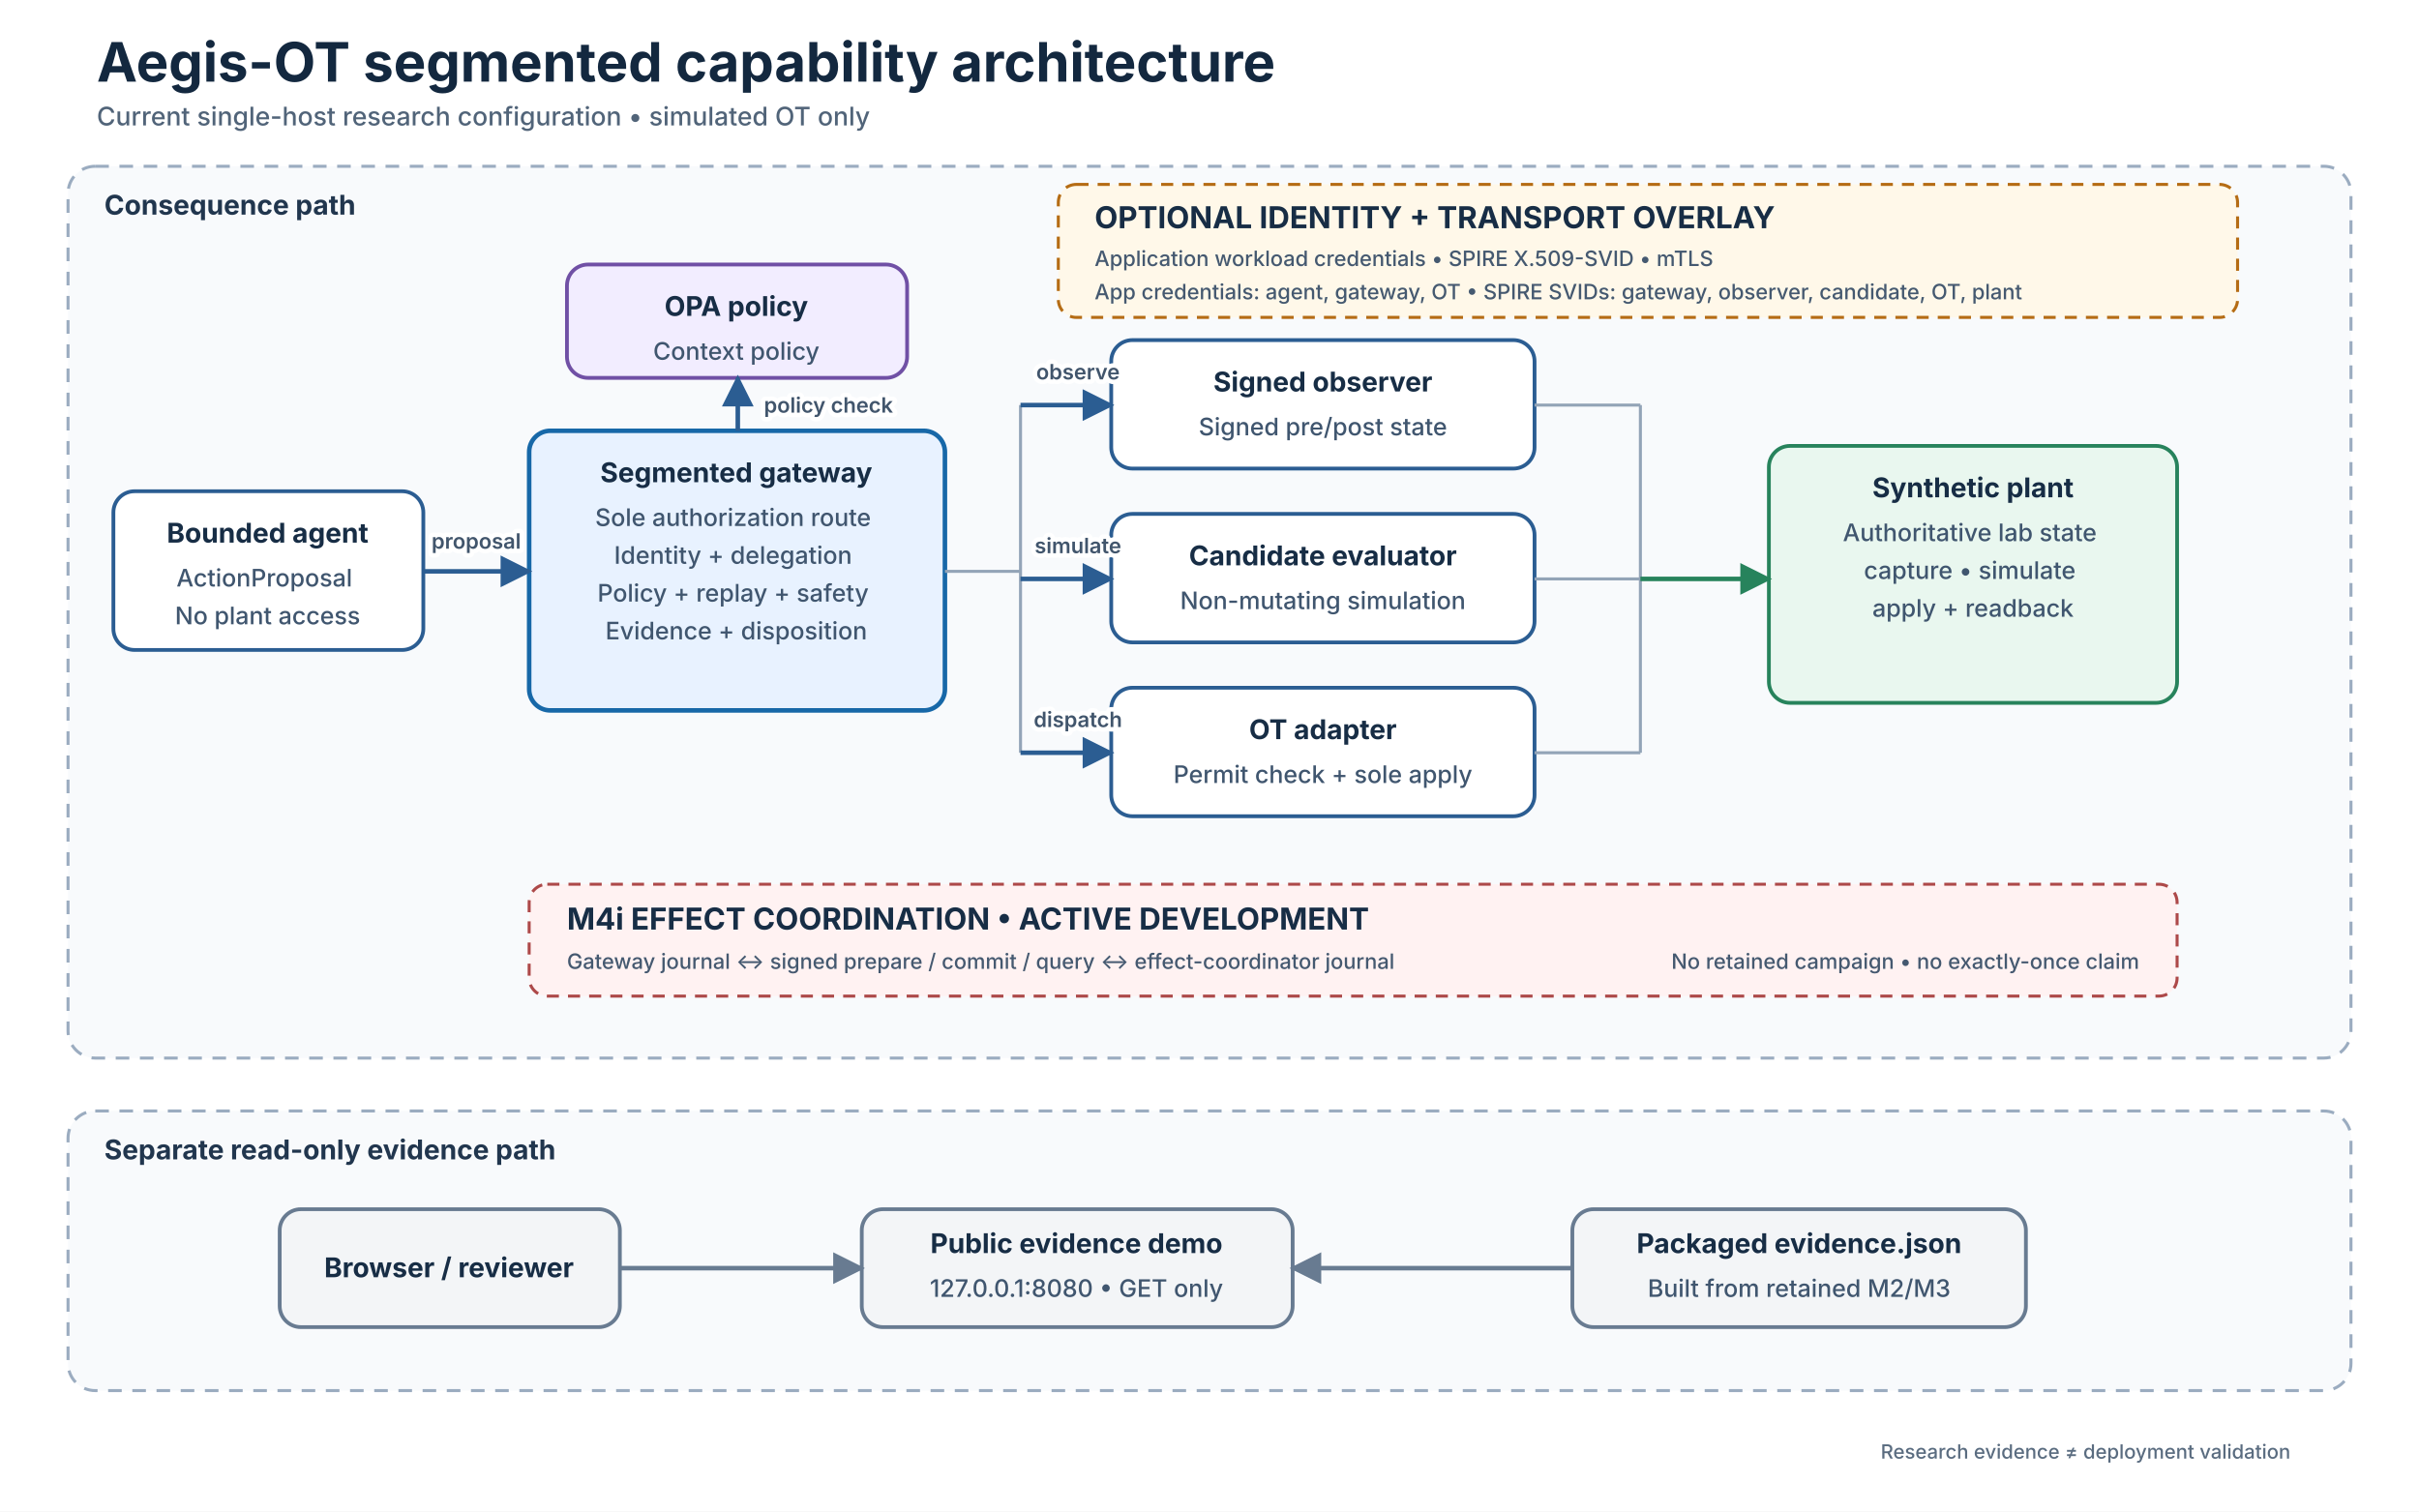
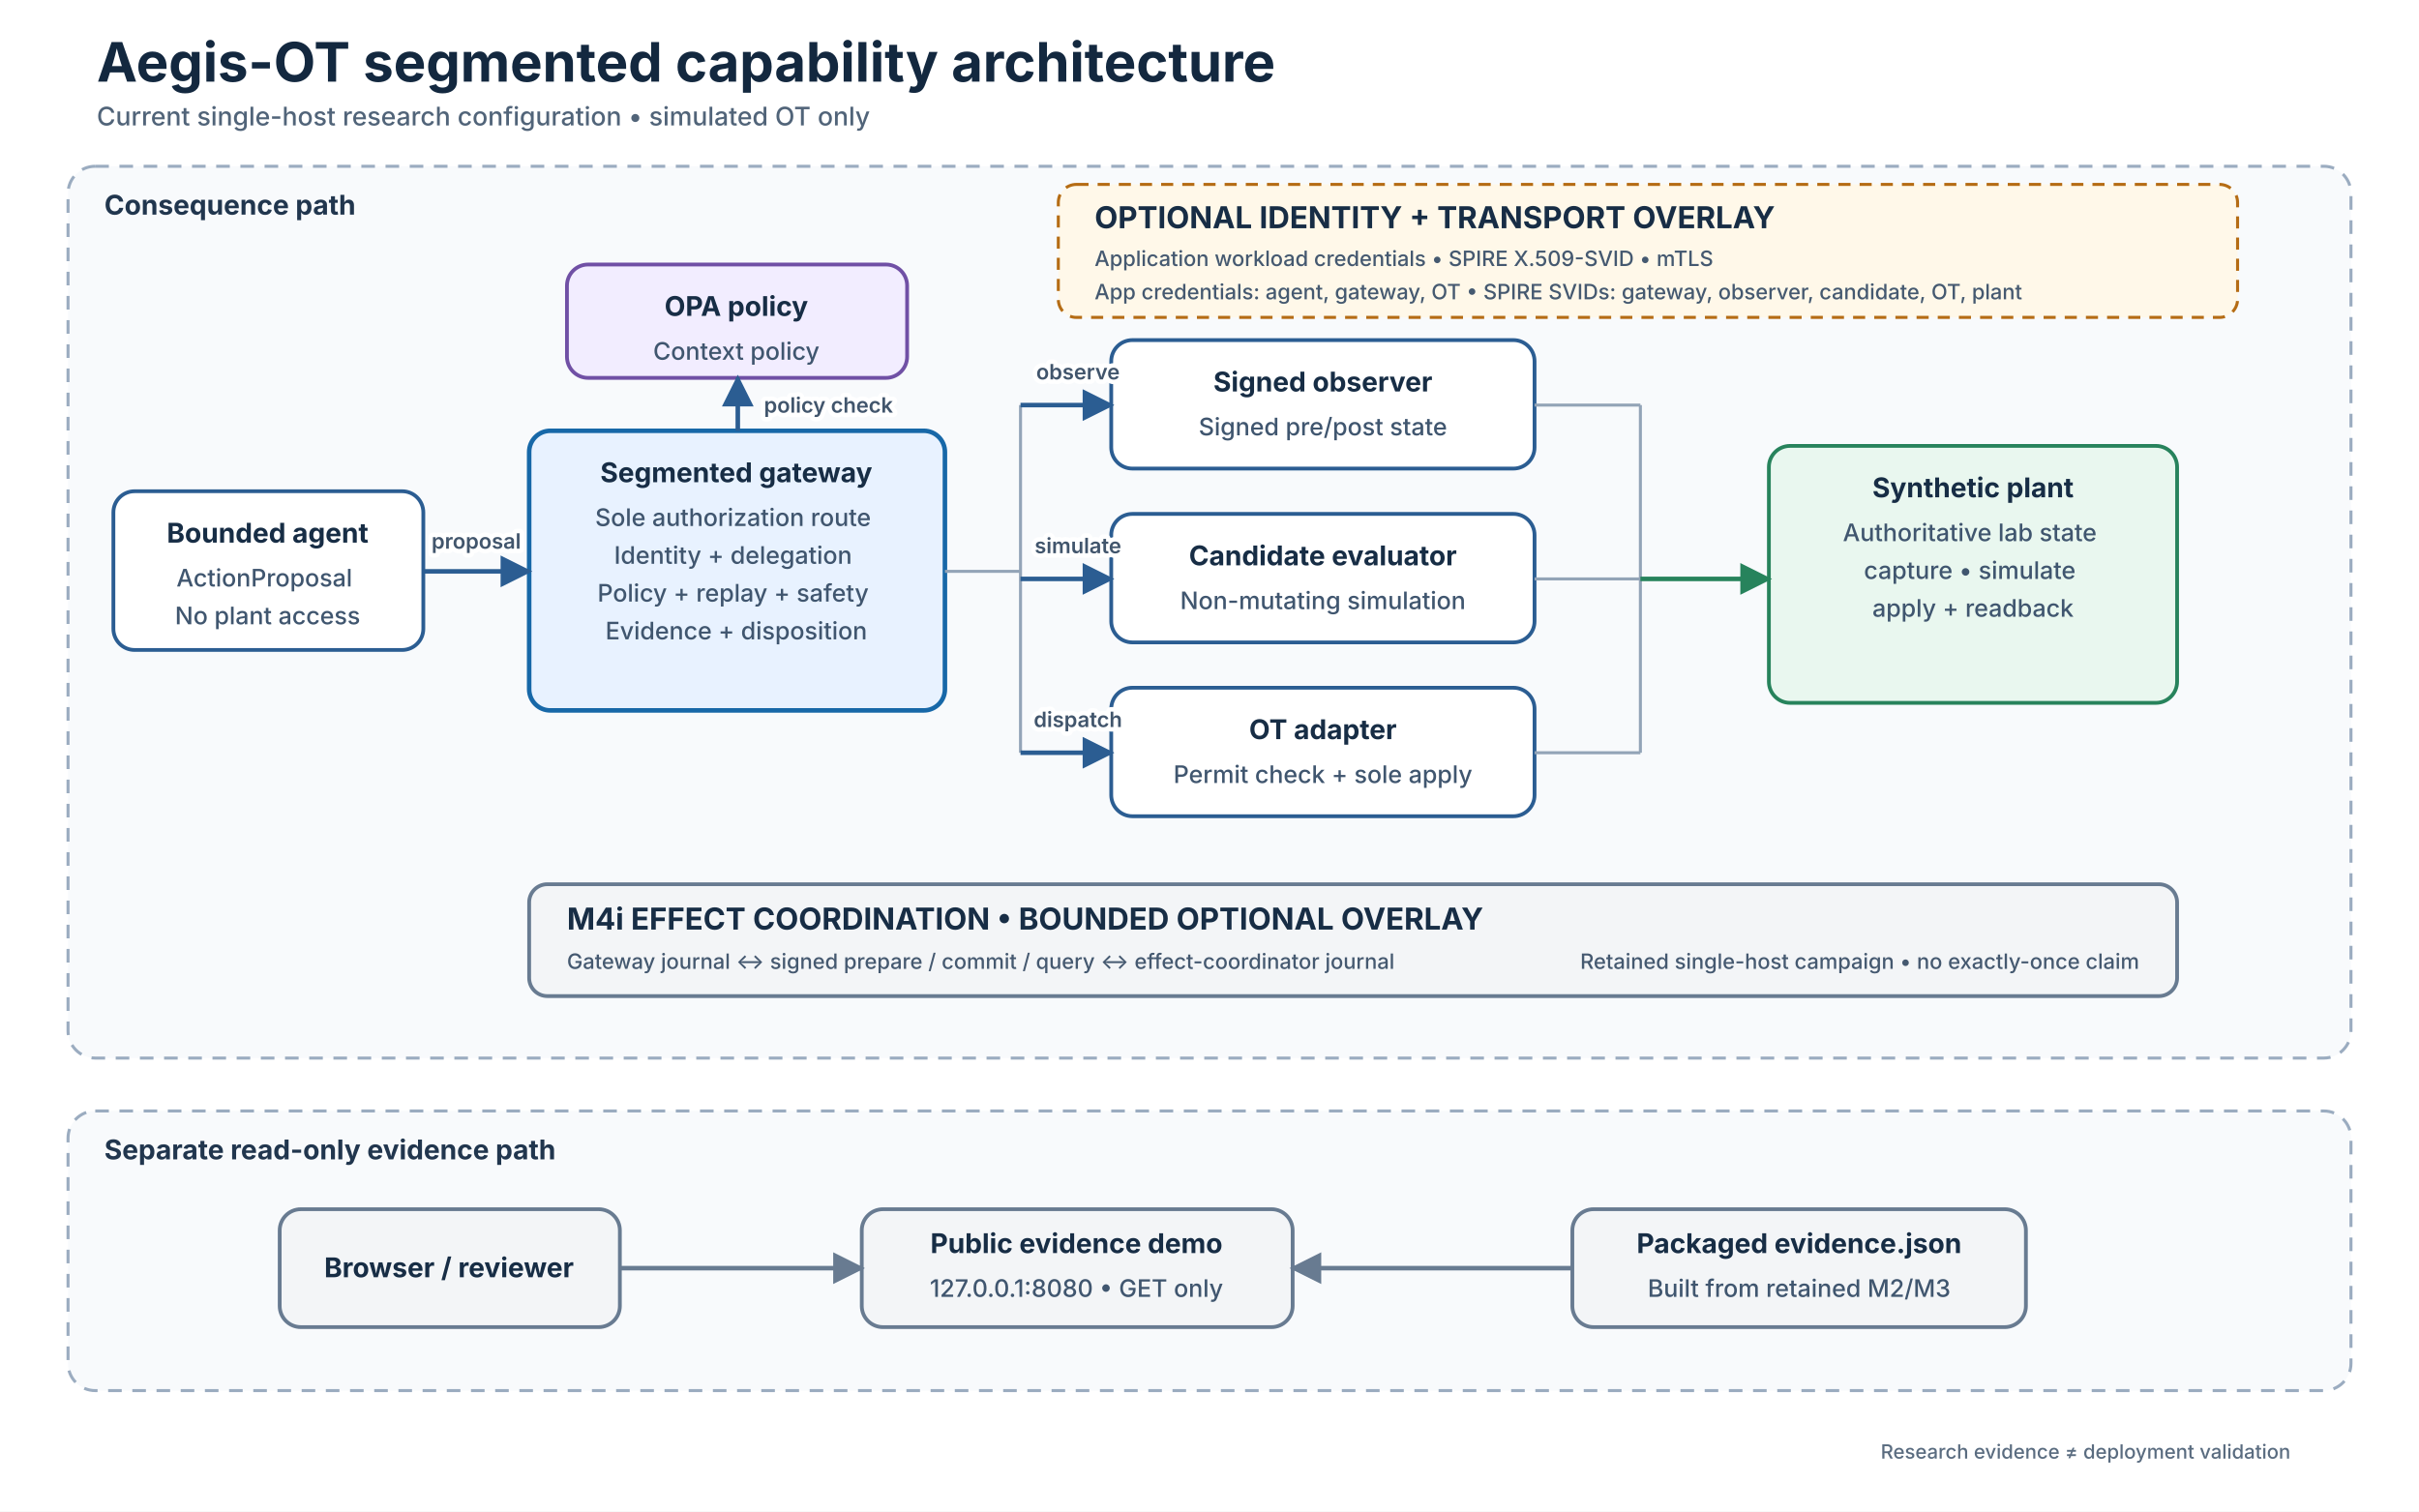
<svg xmlns="http://www.w3.org/2000/svg" width="1600" height="1000" viewBox="0 0 1600 1000" role="img" aria-labelledby="title description">
  <defs>
    <style>.page-title{font:700 36px -apple-system,BlinkMacSystemFont,'Segoe UI',sans-serif;fill:#13283f}
      .page-subtitle{font:500 17px -apple-system,BlinkMacSystemFont,'Segoe UI',sans-serif;fill:#516479}
      .lane-title{font:700 18px -apple-system,BlinkMacSystemFont,'Segoe UI',sans-serif;fill:#21364e}
      .section-title{font:700 20px -apple-system,BlinkMacSystemFont,'Segoe UI',sans-serif;fill:#172d45}
      .box-title{font:700 18px -apple-system,BlinkMacSystemFont,'Segoe UI',sans-serif;fill:#172d45}
      .box-text{font:500 14px -apple-system,BlinkMacSystemFont,'Segoe UI',sans-serif;fill:#455970}
      .box-text-large{font:500 16px -apple-system,BlinkMacSystemFont,'Segoe UI',sans-serif;fill:#40566f}
      .body-text{font:500 14px -apple-system,BlinkMacSystemFont,'Segoe UI',sans-serif;fill:#455970}
      .body-text-large{font:500 16px -apple-system,BlinkMacSystemFont,'Segoe UI',sans-serif;fill:#40566f}
      .small-text{font:500 13px -apple-system,BlinkMacSystemFont,'Segoe UI',sans-serif;fill:#5a6c80}
      .line-label{font:600 14px -apple-system,BlinkMacSystemFont,'Segoe UI',sans-serif;fill:#41556c;paint-order:stroke;stroke:#fff;stroke-width:6px;stroke-linejoin:round}
      .step-number{font:700 15px -apple-system,BlinkMacSystemFont,'Segoe UI',sans-serif;fill:#fff}
      .status-text{font:700 12px -apple-system,BlinkMacSystemFont,'Segoe UI',sans-serif;fill:#26394f}
      .lane{fill:#f8fafc;stroke:#9bacc0;stroke-width:2;stroke-dasharray:9 7}
      .lane-blue{fill:#f4f8fd;stroke:#89a6c5;stroke-width:2}
      .lane-green{fill:#f2faf6;stroke:#82b69c;stroke-width:2}
      .lane-amber{fill:#fffaf0;stroke:#c89543;stroke-width:2}
      .component{fill:#fff;stroke:#2b5d92;stroke-width:2.5}
      .primary{fill:#e8f2ff;stroke:#1768a8;stroke-width:3}
      .policy{fill:#f2edff;stroke:#7050a5;stroke-width:2.5}
      .plant{fill:#e9f7ef;stroke:#27835c;stroke-width:2.5}
      .evidence{fill:#f3f5f7;stroke:#687b91;stroke-width:2.5}
      .optional{fill:#fff8e9;stroke:#b56c14;stroke-width:2;stroke-dasharray:8 6}
      .active{fill:#fff2f2;stroke:#ad4949;stroke-width:2;stroke-dasharray:8 6}
      .outside{fill:#f7f7f8;stroke:#929aa4;stroke-width:2;stroke-dasharray:7 6}
      .terminal-good{fill:#e8f7ef;stroke:#27835c;stroke-width:2.5}
      .terminal-bad{fill:#fff0f0;stroke:#ad4949;stroke-width:2.5}
      .terminal-neutral{fill:#f3f5f7;stroke:#687b91;stroke-width:2.5}
      .flow{fill:none;stroke:#2b5d92;stroke-width:3;marker-end:url(#arrow-blue)}
      .return-flow{fill:none;stroke:#27835c;stroke-width:3;marker-end:url(#arrow-green)}
      .optional-flow{fill:none;stroke:#b56c14;stroke-width:2.5;stroke-dasharray:8 6;marker-end:url(#arrow-amber)}
      .active-flow{fill:none;stroke:#ad4949;stroke-width:2.5;stroke-dasharray:8 6;marker-end:url(#arrow-red)}
      .evidence-flow{fill:none;stroke:#687b91;stroke-width:3;marker-end:url(#arrow-gray)}
      .connector{stroke:#93a4b7;stroke-width:2;fill:none}
      .bus{stroke:#2b5d92;stroke-width:3;fill:none}
      .lifeline{stroke:#9bacc0;stroke-width:2;stroke-dasharray:7 6}
      .divider{stroke:#d7dee7;stroke-width:2}
      .status-implemented{fill:#e8f7ef;stroke:#27835c;stroke-width:1.5}
      .status-retained{fill:#e8f2ff;stroke:#1768a8;stroke-width:1.5}
      .status-optional{fill:#fff8e9;stroke:#b56c14;stroke-width:1.5}
      .status-active{fill:#fff2f2;stroke:#ad4949;stroke-width:1.5}
      .status-outside{fill:#f3f5f7;stroke:#929aa4;stroke-width:1.5}
      .phase-band{fill:#f8fafc;stroke:none}
      .phase-band-alt{fill:#eef5fb;stroke:none}
      .phase-label{font:700 12px -apple-system,BlinkMacSystemFont,'Segoe UI',sans-serif;fill:#687b91;letter-spacing:1px}</style>
    <marker id="arrow-blue" viewBox="0 0 10 10" refX="9" refY="5" markerWidth="7" markerHeight="7" orient="auto">
      <path d="M0 0 L10 5 L0 10 Z" fill="#2b5d92" />
    </marker>
    <marker id="arrow-green" viewBox="0 0 10 10" refX="9" refY="5" markerWidth="7" markerHeight="7" orient="auto">
      <path d="M0 0 L10 5 L0 10 Z" fill="#27835c" />
    </marker>
    <marker id="arrow-amber" viewBox="0 0 10 10" refX="9" refY="5" markerWidth="7" markerHeight="7" orient="auto">
      <path d="M0 0 L10 5 L0 10 Z" fill="#b56c14" />
    </marker>
    <marker id="arrow-red" viewBox="0 0 10 10" refX="9" refY="5" markerWidth="7" markerHeight="7" orient="auto">
      <path d="M0 0 L10 5 L0 10 Z" fill="#ad4949" />
    </marker>
    <marker id="arrow-gray" viewBox="0 0 10 10" refX="9" refY="5" markerWidth="7" markerHeight="7" orient="auto">
      <path d="M0 0 L10 5 L0 10 Z" fill="#687b91" />
    </marker>
  </defs>
  <rect width="1600" height="1000" fill="#fff" />
  <text x="64" y="54" class="page-title">Aegis-OT segmented capability architecture</text>
  <text x="64" y="83" class="page-subtitle">Current single-host research configuration • simulated OT only</text>
  <rect x="45" y="110" width="1510" height="590" rx="18" class="lane" />
  <text x="69" y="142" class="lane-title" text-anchor="start">Consequence path</text>
  <rect x="75" y="325" width="205" height="105" rx="14" class="component" />
  <text x="177" y="359" class="box-title" text-anchor="middle">Bounded agent</text>
  <text x="177" y="388" class="box-text-large" text-anchor="middle">
    <tspan x="177" dy="0">ActionProposal</tspan>
    <tspan x="177" dy="25">No plant access</tspan>
  </text>
  <rect x="350" y="285" width="275" height="185" rx="14" class="primary" />
  <text x="487" y="319" class="box-title" text-anchor="middle">Segmented gateway</text>
  <text x="487" y="348" class="box-text-large" text-anchor="middle">
    <tspan x="487" dy="0">Sole authorization route</tspan>
    <tspan x="487" dy="25">Identity + delegation</tspan>
    <tspan x="487" dy="25">Policy + replay + safety</tspan>
    <tspan x="487" dy="25">Evidence + disposition</tspan>
  </text>
  <rect x="375" y="175" width="225" height="75" rx="14" class="policy" />
  <text x="487" y="209" class="box-title" text-anchor="middle">OPA policy</text>
  <text x="487" y="238" class="box-text-large" text-anchor="middle">
    <tspan x="487" dy="0">Context policy</tspan>
  </text>
  <rect x="735" y="225" width="280" height="85" rx="14" class="component" />
  <text x="875" y="259" class="box-title" text-anchor="middle">Signed observer</text>
  <text x="875" y="288" class="box-text-large" text-anchor="middle">
    <tspan x="875" dy="0">Signed pre/post state</tspan>
  </text>
  <rect x="735" y="340" width="280" height="85" rx="14" class="component" />
  <text x="875" y="374" class="box-title" text-anchor="middle">Candidate evaluator</text>
  <text x="875" y="403" class="box-text-large" text-anchor="middle">
    <tspan x="875" dy="0">Non-mutating simulation</tspan>
  </text>
  <rect x="735" y="455" width="280" height="85" rx="14" class="component" />
  <text x="875" y="489" class="box-title" text-anchor="middle">OT adapter</text>
  <text x="875" y="518" class="box-text-large" text-anchor="middle">
    <tspan x="875" dy="0">Permit check + sole apply</tspan>
  </text>
  <rect x="1170" y="295" width="270" height="170" rx="14" class="plant" />
  <text x="1305" y="329" class="box-title" text-anchor="middle">Synthetic plant</text>
  <text x="1305" y="358" class="box-text-large" text-anchor="middle">
    <tspan x="1305" dy="0">Authoritative lab state</tspan>
    <tspan x="1305" dy="25">capture • simulate</tspan>
    <tspan x="1305" dy="25">apply + readback</tspan>
  </text>
  <rect x="700" y="122" width="780" height="88" rx="12" class="optional" />
  <text x="724" y="151" class="section-title" text-anchor="start">OPTIONAL IDENTITY + TRANSPORT OVERLAY</text>
  <text x="724" y="176" class="body-text" text-anchor="start">Application workload credentials • SPIRE X.509-SVID • mTLS</text>
  <text x="724" y="198" class="body-text" text-anchor="start">App credentials: agent, gateway, OT • SPIRE SVIDs: gateway, observer, candidate, OT, plant</text>
  <polyline points="280,378 350,378" class="flow" />
  <text x="315" y="363" class="line-label" text-anchor="middle">proposal</text>
  <polyline points="488,285 488,250" class="flow" />
  <text x="548" y="273" class="line-label" text-anchor="middle">policy check</text>
  <line x1="625" y1="378" x2="675" y2="378" class="connector" />
  <line x1="675" y1="268" x2="675" y2="498" class="connector" />
  <polyline points="675,268 735,268" class="flow" />
  <text x="713" y="251" class="line-label" text-anchor="middle">observe</text>
  <polyline points="675,383 735,383" class="flow" />
  <text x="713" y="366" class="line-label" text-anchor="middle">simulate</text>
  <polyline points="675,498 735,498" class="flow" />
  <text x="713" y="481" class="line-label" text-anchor="middle">dispatch</text>
  <line x1="1015" y1="268" x2="1085" y2="268" class="connector" />
  <line x1="1015" y1="383" x2="1085" y2="383" class="connector" />
  <line x1="1015" y1="498" x2="1085" y2="498" class="connector" />
  <line x1="1085" y1="268" x2="1085" y2="498" class="connector" />
  <polyline points="1085,383 1170,383" class="return-flow" />
-   <rect x="350" y="585" width="1090" height="74" rx="12" class="active" />
-   <text x="375" y="615" class="section-title" text-anchor="start">M4i EFFECT COORDINATION • ACTIVE DEVELOPMENT</text>
+   <rect x="350" y="585" width="1090" height="74" rx="12" class="evidence" />
+   <text x="375" y="615" class="section-title" text-anchor="start">M4i EFFECT COORDINATION • BOUNDED OPTIONAL OVERLAY</text>
  <text x="375" y="641" class="body-text" text-anchor="start">Gateway journal  ↔  signed prepare / commit / query  ↔  effect-coordinator journal</text>
-   <text x="1415" y="641" class="body-text" text-anchor="end">No retained campaign • no exactly-once claim</text>
+   <text x="1415" y="641" class="body-text" text-anchor="end">Retained single-host campaign • no exactly-once claim</text>
  <rect x="45" y="735" width="1510" height="185" rx="18" class="lane" />
  <text x="69" y="767" class="lane-title" text-anchor="start">Separate read-only evidence path</text>
  <rect x="185" y="800" width="225" height="78" rx="14" class="evidence" />
  <text x="297" y="845" class="box-title" text-anchor="middle">Browser / reviewer</text>
  <rect x="570" y="800" width="285" height="78" rx="14" class="evidence" />
  <text x="712" y="829" class="box-title" text-anchor="middle">Public evidence demo</text>
  <text x="712" y="858" class="box-text-large" text-anchor="middle">
    <tspan x="712" dy="0">127.0.0.1:8080 • GET only</tspan>
  </text>
  <rect x="1040" y="800" width="300" height="78" rx="14" class="evidence" />
  <text x="1190" y="829" class="box-title" text-anchor="middle">Packaged evidence.json</text>
  <text x="1190" y="858" class="box-text-large" text-anchor="middle">
    <tspan x="1190" dy="0">Built from retained M2/M3</tspan>
  </text>
  <polyline points="410,839 570,839" class="evidence-flow" />
  <polyline points="1040,839 855,839" class="evidence-flow" />
  <text x="1515" y="965" class="small-text" text-anchor="end">Research evidence ≠ deployment validation</text>
</svg>
